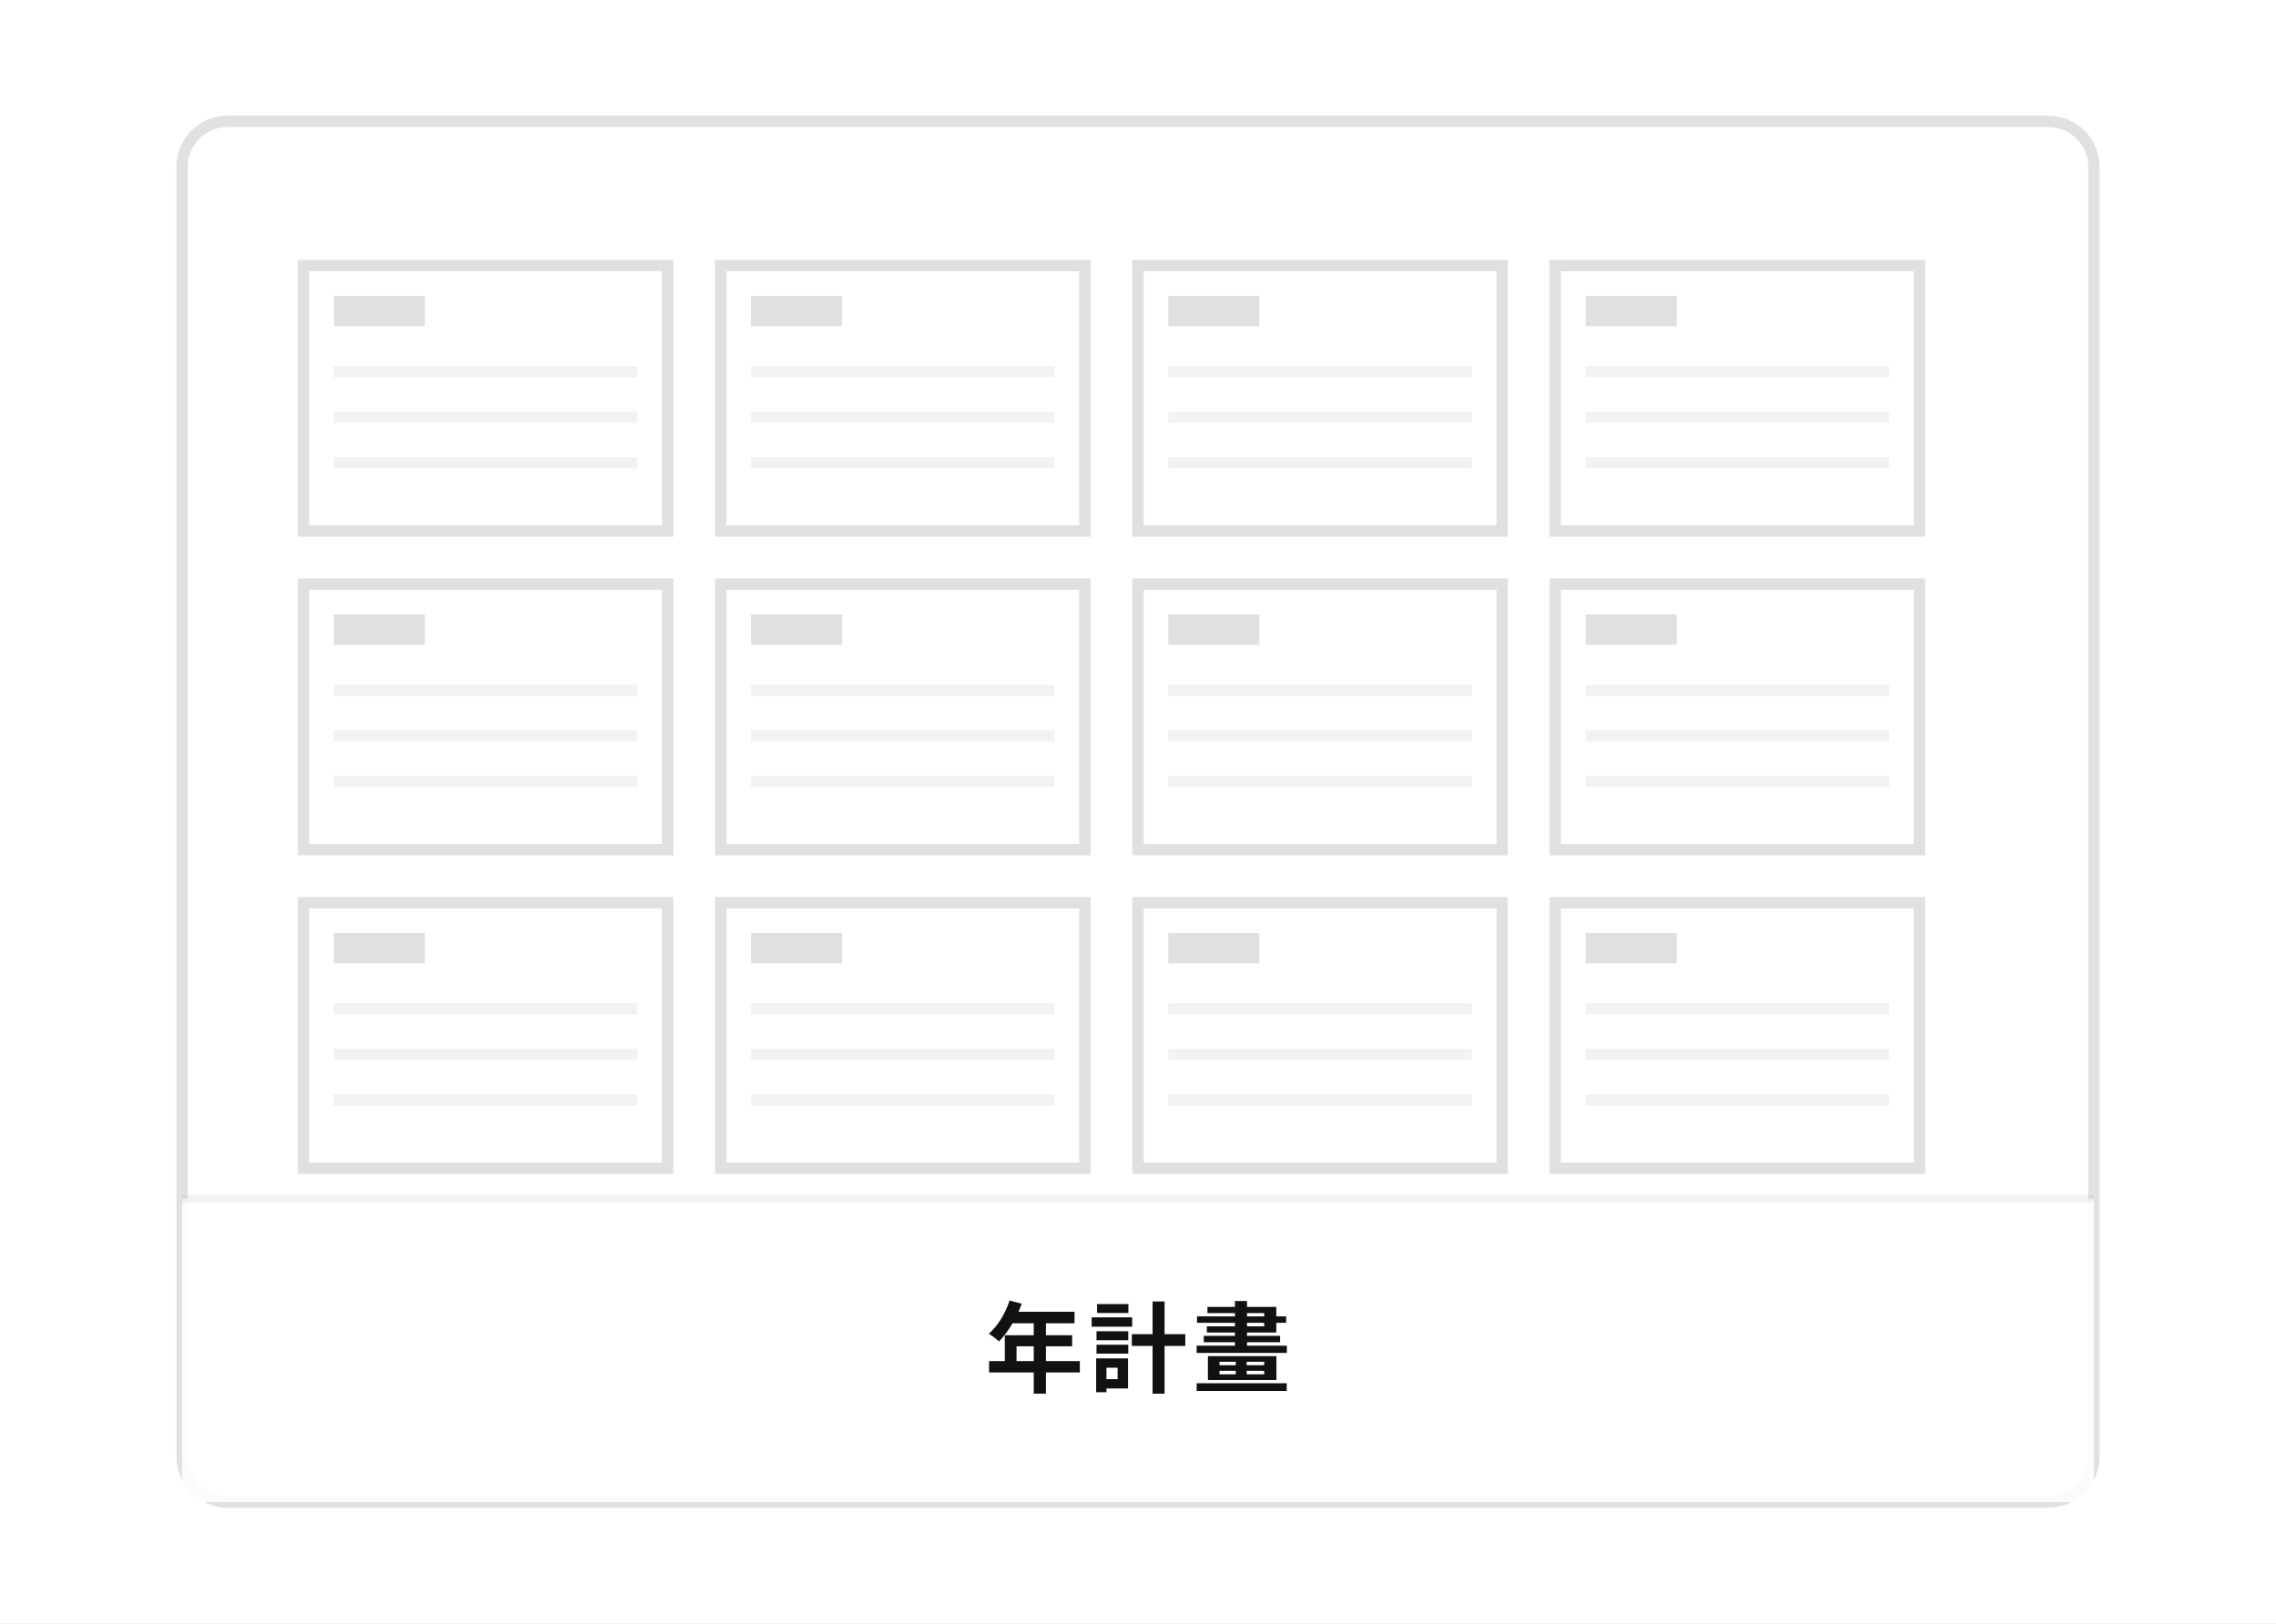
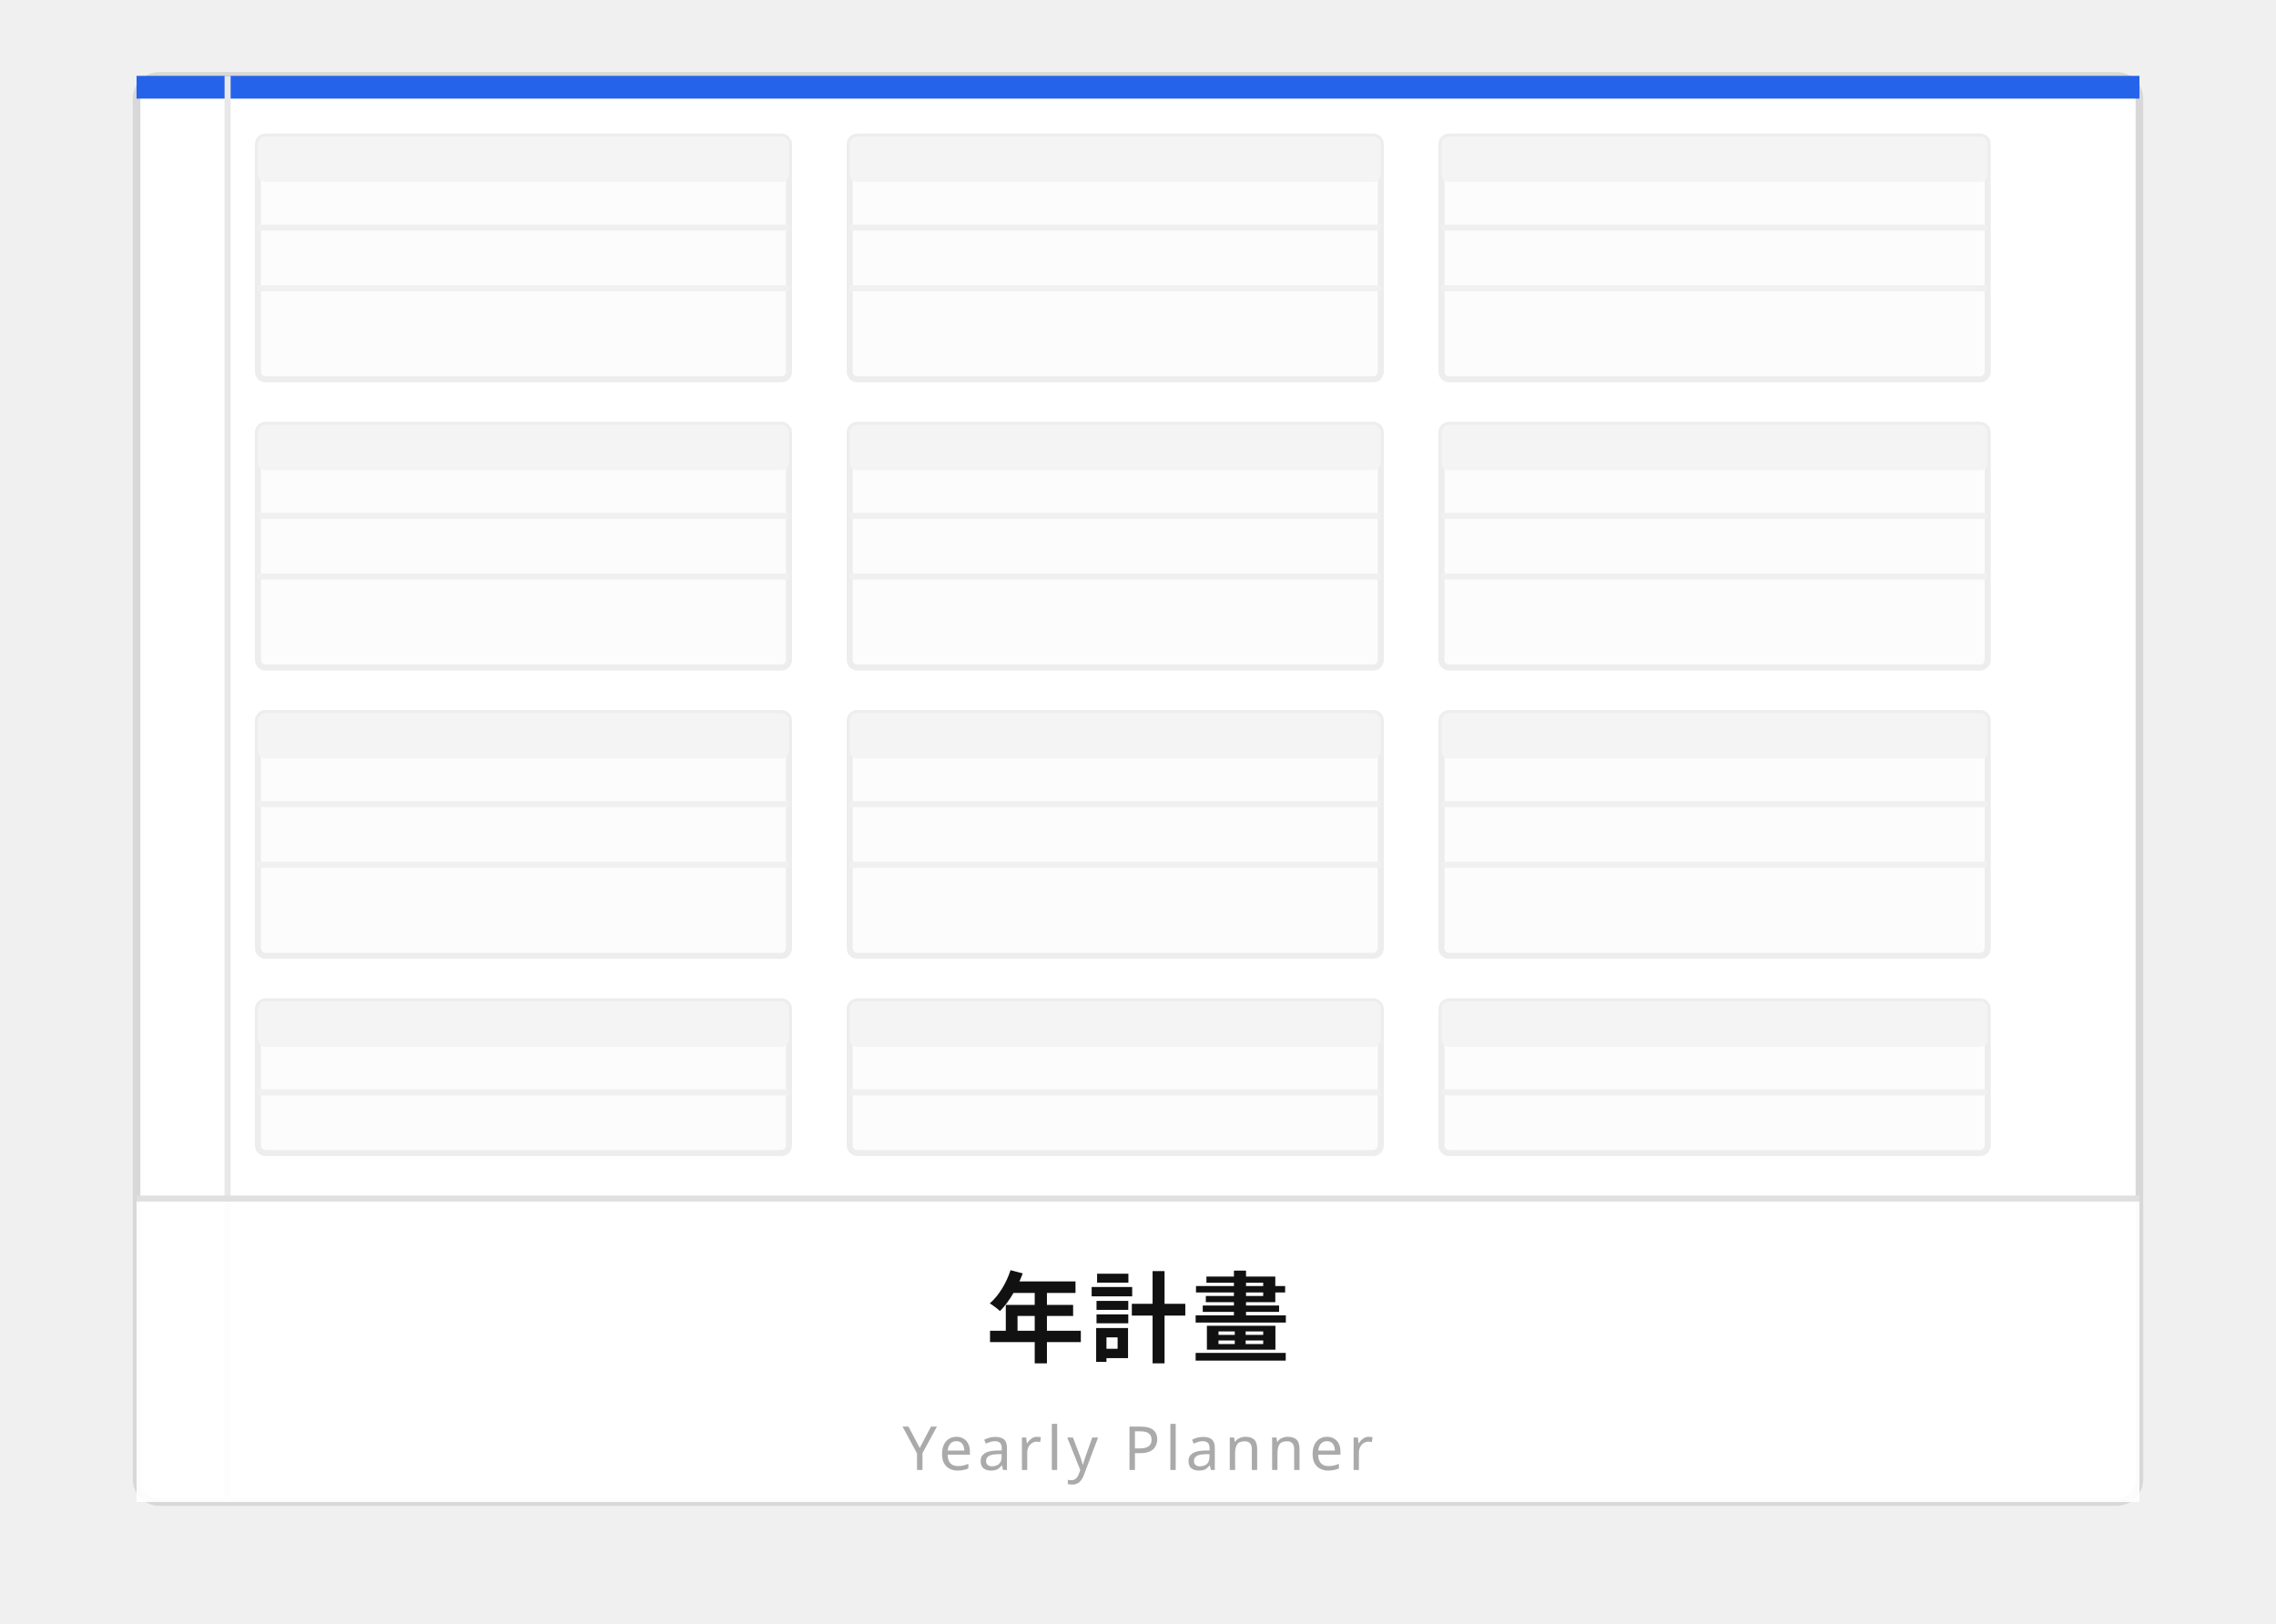
<svg xmlns="http://www.w3.org/2000/svg" viewBox="0 0 300 214">
-   <rect width="100%" height="100%" fill="#ffffff" />
-   <rect x="24" y="16" width="252" height="182" fill="#ffffff" stroke="#e1e1e1" stroke-width="1.5" rx="6" />
-   <g opacity="0.6">
-     <rect x="40" y="35" width="48" height="35" fill="none" stroke="#ccc" stroke-width="1.5" rx="0" />
-     <rect x="44" y="39" width="12" height="4" fill="#ccc" stroke="none" stroke-width="1.5" rx="0" />
-     <line x1="44" y1="49" x2="84" y2="49" stroke="#eaeaea" stroke-width="1.5" stroke-dasharray="" />
-     <line x1="44" y1="55" x2="84" y2="55" stroke="#eaeaea" stroke-width="1.5" stroke-dasharray="" />
-     <line x1="44" y1="61" x2="84" y2="61" stroke="#eaeaea" stroke-width="1.5" stroke-dasharray="" />
-     <rect x="95" y="35" width="48" height="35" fill="none" stroke="#ccc" stroke-width="1.5" rx="0" />
-     <rect x="99" y="39" width="12" height="4" fill="#ccc" stroke="none" stroke-width="1.5" rx="0" />
-     <line x1="99" y1="49" x2="139" y2="49" stroke="#eaeaea" stroke-width="1.5" stroke-dasharray="" />
-     <line x1="99" y1="55" x2="139" y2="55" stroke="#eaeaea" stroke-width="1.5" stroke-dasharray="" />
-     <line x1="99" y1="61" x2="139" y2="61" stroke="#eaeaea" stroke-width="1.5" stroke-dasharray="" />
-     <rect x="150" y="35" width="48" height="35" fill="none" stroke="#ccc" stroke-width="1.5" rx="0" />
-     <rect x="154" y="39" width="12" height="4" fill="#ccc" stroke="none" stroke-width="1.5" rx="0" />
-     <line x1="154" y1="49" x2="194" y2="49" stroke="#eaeaea" stroke-width="1.5" stroke-dasharray="" />
-     <line x1="154" y1="55" x2="194" y2="55" stroke="#eaeaea" stroke-width="1.5" stroke-dasharray="" />
-     <line x1="154" y1="61" x2="194" y2="61" stroke="#eaeaea" stroke-width="1.5" stroke-dasharray="" />
-     <rect x="205" y="35" width="48" height="35" fill="none" stroke="#ccc" stroke-width="1.5" rx="0" />
-     <rect x="209" y="39" width="12" height="4" fill="#ccc" stroke="none" stroke-width="1.5" rx="0" />
-     <line x1="209" y1="49" x2="249" y2="49" stroke="#eaeaea" stroke-width="1.5" stroke-dasharray="" />
-     <line x1="209" y1="55" x2="249" y2="55" stroke="#eaeaea" stroke-width="1.5" stroke-dasharray="" />
-     <line x1="209" y1="61" x2="249" y2="61" stroke="#eaeaea" stroke-width="1.5" stroke-dasharray="" />
-     <rect x="40" y="77" width="48" height="35" fill="none" stroke="#ccc" stroke-width="1.5" rx="0" />
-     <rect x="44" y="81" width="12" height="4" fill="#ccc" stroke="none" stroke-width="1.5" rx="0" />
-     <line x1="44" y1="91" x2="84" y2="91" stroke="#eaeaea" stroke-width="1.5" stroke-dasharray="" />
-     <line x1="44" y1="97" x2="84" y2="97" stroke="#eaeaea" stroke-width="1.5" stroke-dasharray="" />
-     <line x1="44" y1="103" x2="84" y2="103" stroke="#eaeaea" stroke-width="1.5" stroke-dasharray="" />
-     <rect x="95" y="77" width="48" height="35" fill="none" stroke="#ccc" stroke-width="1.5" rx="0" />
-     <rect x="99" y="81" width="12" height="4" fill="#ccc" stroke="none" stroke-width="1.5" rx="0" />
-     <line x1="99" y1="91" x2="139" y2="91" stroke="#eaeaea" stroke-width="1.5" stroke-dasharray="" />
-     <line x1="99" y1="97" x2="139" y2="97" stroke="#eaeaea" stroke-width="1.5" stroke-dasharray="" />
-     <line x1="99" y1="103" x2="139" y2="103" stroke="#eaeaea" stroke-width="1.5" stroke-dasharray="" />
-     <rect x="150" y="77" width="48" height="35" fill="none" stroke="#ccc" stroke-width="1.5" rx="0" />
-     <rect x="154" y="81" width="12" height="4" fill="#ccc" stroke="none" stroke-width="1.5" rx="0" />
-     <line x1="154" y1="91" x2="194" y2="91" stroke="#eaeaea" stroke-width="1.5" stroke-dasharray="" />
-     <line x1="154" y1="97" x2="194" y2="97" stroke="#eaeaea" stroke-width="1.5" stroke-dasharray="" />
-     <line x1="154" y1="103" x2="194" y2="103" stroke="#eaeaea" stroke-width="1.5" stroke-dasharray="" />
-     <rect x="205" y="77" width="48" height="35" fill="none" stroke="#ccc" stroke-width="1.5" rx="0" />
-     <rect x="209" y="81" width="12" height="4" fill="#ccc" stroke="none" stroke-width="1.5" rx="0" />
-     <line x1="209" y1="91" x2="249" y2="91" stroke="#eaeaea" stroke-width="1.5" stroke-dasharray="" />
-     <line x1="209" y1="97" x2="249" y2="97" stroke="#eaeaea" stroke-width="1.5" stroke-dasharray="" />
-     <line x1="209" y1="103" x2="249" y2="103" stroke="#eaeaea" stroke-width="1.5" stroke-dasharray="" />
-     <rect x="40" y="119" width="48" height="35" fill="none" stroke="#ccc" stroke-width="1.5" rx="0" />
-     <rect x="44" y="123" width="12" height="4" fill="#ccc" stroke="none" stroke-width="1.5" rx="0" />
-     <line x1="44" y1="133" x2="84" y2="133" stroke="#eaeaea" stroke-width="1.5" stroke-dasharray="" />
-     <line x1="44" y1="139" x2="84" y2="139" stroke="#eaeaea" stroke-width="1.5" stroke-dasharray="" />
-     <line x1="44" y1="145" x2="84" y2="145" stroke="#eaeaea" stroke-width="1.5" stroke-dasharray="" />
-     <rect x="95" y="119" width="48" height="35" fill="none" stroke="#ccc" stroke-width="1.5" rx="0" />
-     <rect x="99" y="123" width="12" height="4" fill="#ccc" stroke="none" stroke-width="1.5" rx="0" />
-     <line x1="99" y1="133" x2="139" y2="133" stroke="#eaeaea" stroke-width="1.5" stroke-dasharray="" />
-     <line x1="99" y1="139" x2="139" y2="139" stroke="#eaeaea" stroke-width="1.5" stroke-dasharray="" />
-     <line x1="99" y1="145" x2="139" y2="145" stroke="#eaeaea" stroke-width="1.5" stroke-dasharray="" />
-     <rect x="150" y="119" width="48" height="35" fill="none" stroke="#ccc" stroke-width="1.5" rx="0" />
-     <rect x="154" y="123" width="12" height="4" fill="#ccc" stroke="none" stroke-width="1.5" rx="0" />
-     <line x1="154" y1="133" x2="194" y2="133" stroke="#eaeaea" stroke-width="1.5" stroke-dasharray="" />
-     <line x1="154" y1="139" x2="194" y2="139" stroke="#eaeaea" stroke-width="1.5" stroke-dasharray="" />
-     <line x1="154" y1="145" x2="194" y2="145" stroke="#eaeaea" stroke-width="1.5" stroke-dasharray="" />
-     <rect x="205" y="119" width="48" height="35" fill="none" stroke="#ccc" stroke-width="1.5" rx="0" />
-     <rect x="209" y="123" width="12" height="4" fill="#ccc" stroke="none" stroke-width="1.5" rx="0" />
-     <line x1="209" y1="133" x2="249" y2="133" stroke="#eaeaea" stroke-width="1.5" stroke-dasharray="" />
-     <line x1="209" y1="139" x2="249" y2="139" stroke="#eaeaea" stroke-width="1.5" stroke-dasharray="" />
-     <line x1="209" y1="145" x2="249" y2="145" stroke="#eaeaea" stroke-width="1.5" stroke-dasharray="" />
+   <rect width="300" height="214" fill="#f0f0f0" />
+   <rect x="18" y="10" width="264" height="188" rx="3" fill="#ffffff" stroke="#d8d8d8" stroke-width="1" />
+   <rect x="18" y="10" width="264" height="3" fill="#2563eb" />
+   <line x1="30" y1="10" x2="30" y2="198" stroke="#e8e8e8" stroke-width="0.8" />
+   <g opacity="0.65">
+     <rect x="34" y="18" width="70" height="32" rx="1" fill="#fafafa" stroke="#e4e4e4" stroke-width="0.8" />
+     <rect x="34" y="18" width="70" height="6" rx="1" fill="#eeeeee" />
+     <line x1="34" y1="30" x2="104" y2="30" stroke="#e8e8e8" stroke-width="0.8" />
+     <line x1="34" y1="38" x2="104" y2="38" stroke="#e8e8e8" stroke-width="0.8" />
+     <rect x="112" y="18" width="70" height="32" rx="1" fill="#fafafa" stroke="#e4e4e4" stroke-width="0.8" />
+     <rect x="112" y="18" width="70" height="6" rx="1" fill="#eeeeee" />
+     <line x1="112" y1="30" x2="182" y2="30" stroke="#e8e8e8" stroke-width="0.8" />
+     <line x1="112" y1="38" x2="182" y2="38" stroke="#e8e8e8" stroke-width="0.8" />
+     <rect x="190" y="18" width="72" height="32" rx="1" fill="#fafafa" stroke="#e4e4e4" stroke-width="0.8" />
+     <rect x="190" y="18" width="72" height="6" rx="1" fill="#eeeeee" />
+     <line x1="190" y1="30" x2="262" y2="30" stroke="#e8e8e8" stroke-width="0.8" />
+     <line x1="190" y1="38" x2="262" y2="38" stroke="#e8e8e8" stroke-width="0.8" />
+     <rect x="34" y="56" width="70" height="32" rx="1" fill="#fafafa" stroke="#e4e4e4" stroke-width="0.8" />
+     <rect x="34" y="56" width="70" height="6" rx="1" fill="#eeeeee" />
+     <line x1="34" y1="68" x2="104" y2="68" stroke="#e8e8e8" stroke-width="0.8" />
+     <line x1="34" y1="76" x2="104" y2="76" stroke="#e8e8e8" stroke-width="0.8" />
+     <rect x="112" y="56" width="70" height="32" rx="1" fill="#fafafa" stroke="#e4e4e4" stroke-width="0.8" />
+     <rect x="112" y="56" width="70" height="6" rx="1" fill="#eeeeee" />
+     <line x1="112" y1="68" x2="182" y2="68" stroke="#e8e8e8" stroke-width="0.8" />
+     <line x1="112" y1="76" x2="182" y2="76" stroke="#e8e8e8" stroke-width="0.8" />
+     <rect x="190" y="56" width="72" height="32" rx="1" fill="#fafafa" stroke="#e4e4e4" stroke-width="0.8" />
+     <rect x="190" y="56" width="72" height="6" rx="1" fill="#eeeeee" />
+     <line x1="190" y1="68" x2="262" y2="68" stroke="#e8e8e8" stroke-width="0.8" />
+     <line x1="190" y1="76" x2="262" y2="76" stroke="#e8e8e8" stroke-width="0.8" />
+     <rect x="34" y="94" width="70" height="32" rx="1" fill="#fafafa" stroke="#e4e4e4" stroke-width="0.8" />
+     <rect x="34" y="94" width="70" height="6" rx="1" fill="#eeeeee" />
+     <line x1="34" y1="106" x2="104" y2="106" stroke="#e8e8e8" stroke-width="0.8" />
+     <line x1="34" y1="114" x2="104" y2="114" stroke="#e8e8e8" stroke-width="0.8" />
+     <rect x="112" y="94" width="70" height="32" rx="1" fill="#fafafa" stroke="#e4e4e4" stroke-width="0.8" />
+     <rect x="112" y="94" width="70" height="6" rx="1" fill="#eeeeee" />
+     <line x1="112" y1="106" x2="182" y2="106" stroke="#e8e8e8" stroke-width="0.8" />
+     <line x1="112" y1="114" x2="182" y2="114" stroke="#e8e8e8" stroke-width="0.8" />
+     <rect x="190" y="94" width="72" height="32" rx="1" fill="#fafafa" stroke="#e4e4e4" stroke-width="0.8" />
+     <rect x="190" y="94" width="72" height="6" rx="1" fill="#eeeeee" />
+     <line x1="190" y1="106" x2="262" y2="106" stroke="#e8e8e8" stroke-width="0.8" />
+     <line x1="190" y1="114" x2="262" y2="114" stroke="#e8e8e8" stroke-width="0.8" />
+     <rect x="34" y="132" width="70" height="20" rx="1" fill="#fafafa" stroke="#e4e4e4" stroke-width="0.8" />
+     <rect x="34" y="132" width="70" height="6" rx="1" fill="#eeeeee" />
+     <line x1="34" y1="144" x2="104" y2="144" stroke="#e8e8e8" stroke-width="0.8" />
+     <rect x="112" y="132" width="70" height="20" rx="1" fill="#fafafa" stroke="#e4e4e4" stroke-width="0.8" />
+     <rect x="112" y="132" width="70" height="6" rx="1" fill="#eeeeee" />
+     <line x1="112" y1="144" x2="182" y2="144" stroke="#e8e8e8" stroke-width="0.8" />
+     <rect x="190" y="132" width="72" height="20" rx="1" fill="#fafafa" stroke="#e4e4e4" stroke-width="0.8" />
+     <rect x="190" y="132" width="72" height="6" rx="1" fill="#eeeeee" />
+     <line x1="190" y1="144" x2="262" y2="144" stroke="#e8e8e8" stroke-width="0.8" />
  </g>
-   <rect x="24" y="158" width="252" height="40" fill="rgba(255,255,255,0.85)" />
-   <path d="M 24 158 L 276 158" stroke="rgba(0,0,0,0.05)" stroke-width="1" />
-   <text x="150" y="178" dominant-baseline="middle" text-anchor="middle" font-size="13" fill="#111" font-family="'PingFang TC', sans-serif" font-weight="600" letter-spacing="0.05em">年計畫</text>
+   <rect x="18" y="158" width="264" height="40" fill="rgba(255,255,255,0.92)" />
+   <line x1="18" y1="158" x2="282" y2="158" stroke="#e0e0e0" stroke-width="0.8" />
+   <text x="150" y="174" dominant-baseline="middle" text-anchor="middle" font-size="13" fill="#111111" font-family="'PingFang TC','Microsoft JhengHei',sans-serif" font-weight="600" letter-spacing="0.04em">年計畫</text>
+   <text x="150" y="191" dominant-baseline="middle" text-anchor="middle" font-size="8" fill="#aaaaaa" font-family="'PingFang TC','Microsoft JhengHei',sans-serif" letter-spacing="0.08em">Yearly Planner</text>
</svg>
